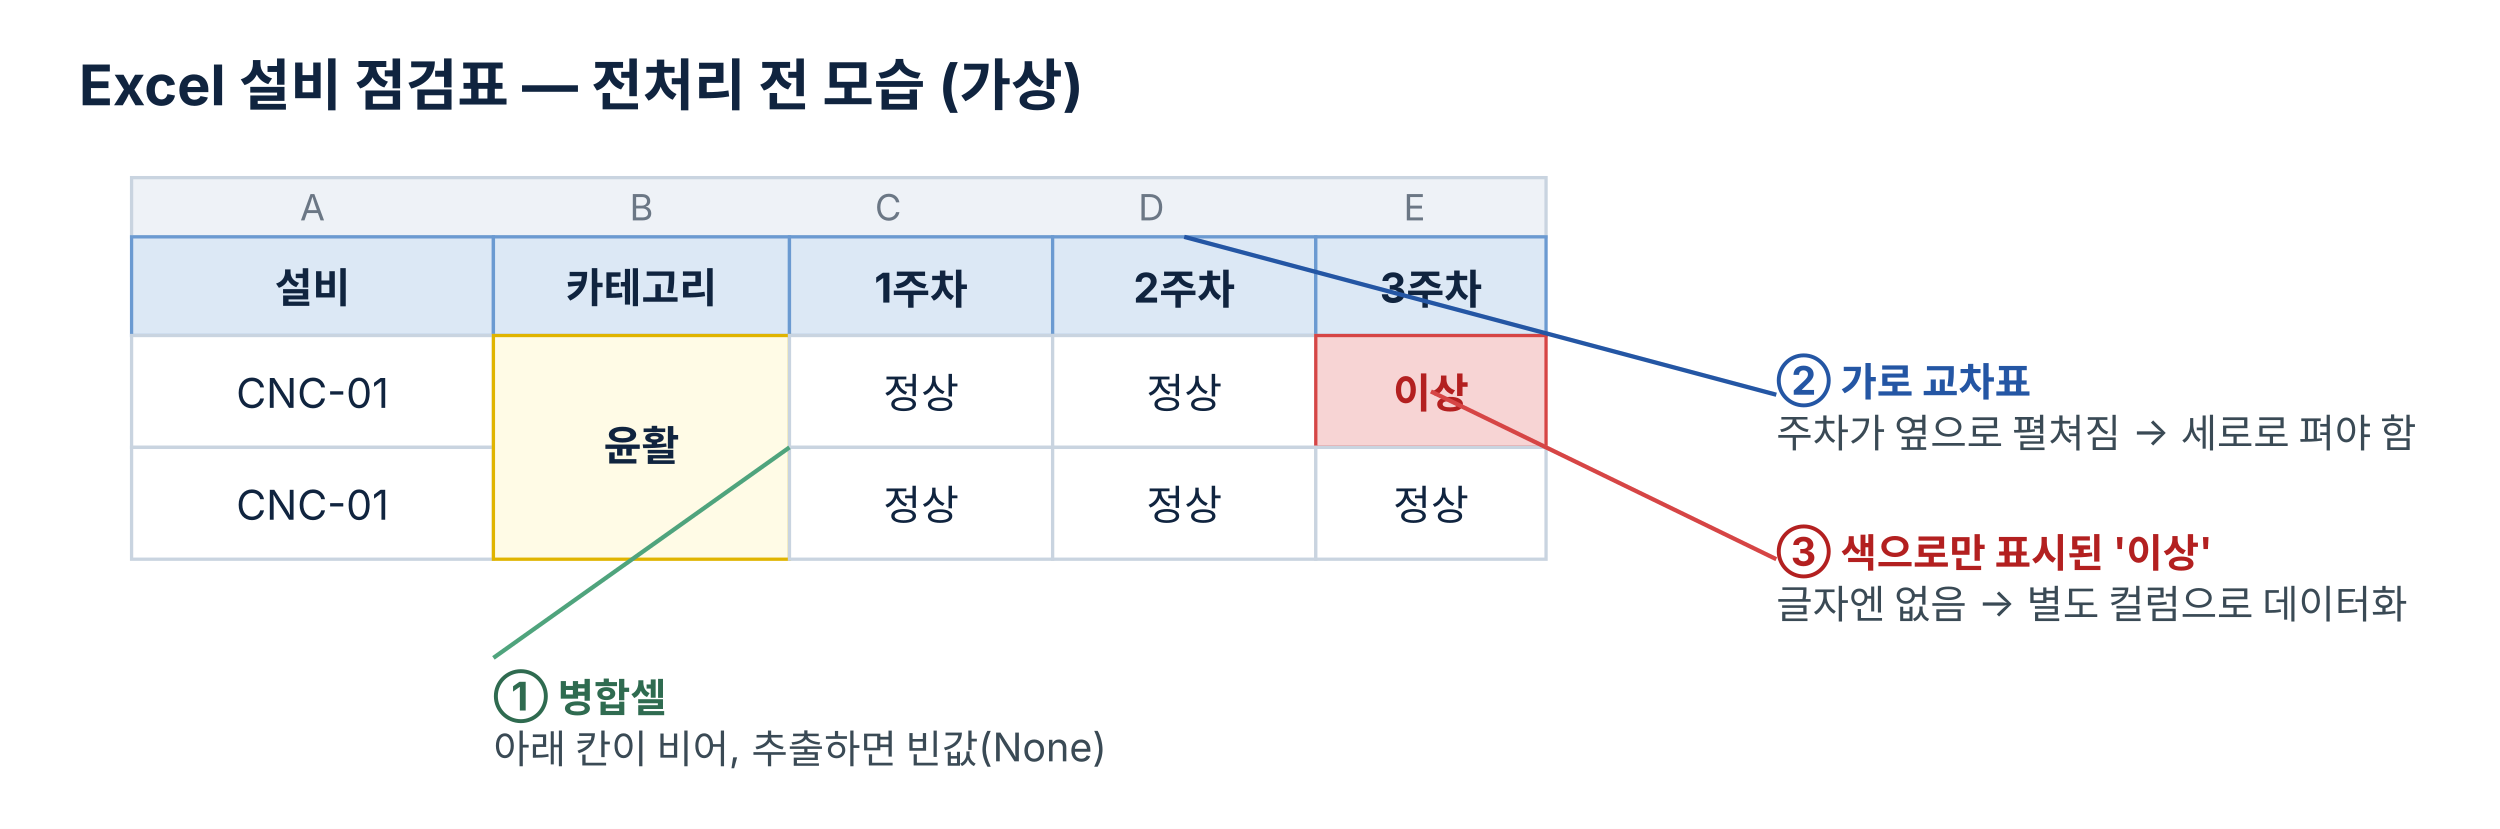
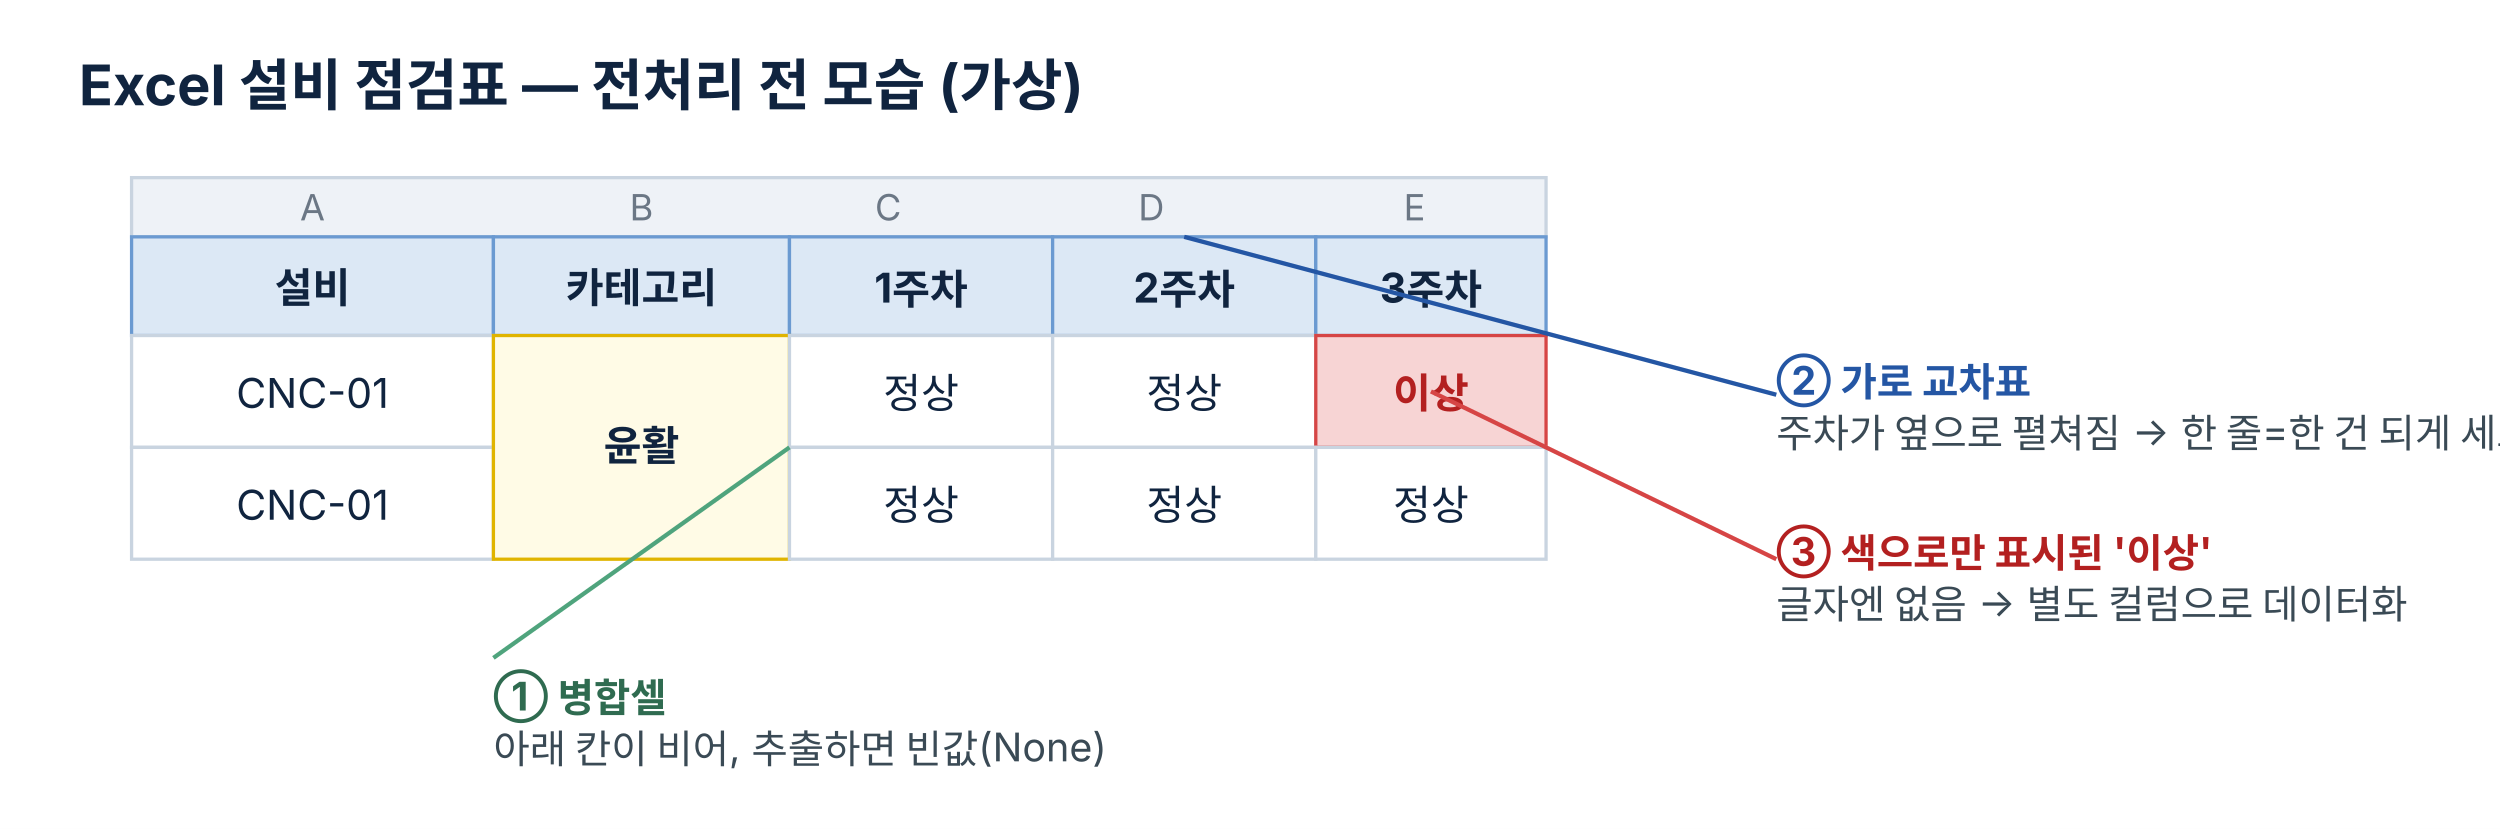
<svg xmlns="http://www.w3.org/2000/svg" viewBox="0 0 760 252" font-family="-apple-system, 'Malgun Gothic', 'Apple SD Gothic Neo', sans-serif">
  <rect width="760" height="252" fill="#ffffff" />
  <text x="24" y="32" font-size="17" font-weight="700" fill="#10243f">Excel 설비 점검표 — 전처리 전 모습 (가상)</text>
  <g font-size="11" fill="#6b7785" text-anchor="middle">
    <rect x="40" y="54" width="430" height="18" fill="#eef2f7" stroke="#c9d4e0" />
    <text x="95" y="67">A</text>
    <text x="195" y="67">B</text>
    <text x="270" y="67">C</text>
    <text x="350" y="67">D</text>
    <text x="430" y="67">E</text>
  </g>
  <g font-size="12.5" fill="#10243f" text-anchor="middle">
    <rect x="40" y="72" width="110" height="30" fill="#DCE8F5" stroke="#6B9AD1" />
    <rect x="150" y="72" width="90" height="30" fill="#DCE8F5" stroke="#6B9AD1" />
    <rect x="240" y="72" width="80" height="30" fill="#DCE8F5" stroke="#6B9AD1" />
    <rect x="320" y="72" width="80" height="30" fill="#DCE8F5" stroke="#6B9AD1" />
    <rect x="400" y="72" width="70" height="30" fill="#DCE8F5" stroke="#6B9AD1" />
    <text x="95" y="92" font-weight="700">설비</text>
    <text x="195" y="92" font-weight="700">카테고리</text>
    <text x="280" y="92" font-weight="700">1주차</text>
    <text x="360" y="92" font-weight="700">2주차</text>
    <text x="435" y="92" font-weight="700">3주차</text>
  </g>
  <g font-size="12.5" fill="#10243f" text-anchor="middle">
    <rect x="40" y="102" width="110" height="34" fill="#fff" stroke="#c9d4e0" />
    <rect x="40" y="136" width="110" height="34" fill="#fff" stroke="#c9d4e0" />
    <text x="95" y="124">CNC-01</text>
    <text x="95" y="158">CNC-01</text>
    <rect x="150" y="102" width="90" height="68" fill="#fffbe6" stroke="#e0b400" />
    <text x="195" y="140" font-weight="700">윤활</text>
    <rect x="240" y="102" width="80" height="34" fill="#fff" stroke="#c9d4e0" />
    <text x="280" y="124">정상</text>
    <rect x="320" y="102" width="80" height="34" fill="#fff" stroke="#c9d4e0" />
    <text x="360" y="124">정상</text>
    <rect x="400" y="102" width="70" height="34" fill="#f7d4d4" stroke="#d64545" />
    <text x="435" y="124" fill="#b32020" font-weight="700">이상</text>
    <rect x="240" y="136" width="80" height="34" fill="#fff" stroke="#c9d4e0" />
    <text x="280" y="158">정상</text>
    <rect x="320" y="136" width="80" height="34" fill="#fff" stroke="#c9d4e0" />
    <text x="360" y="158">정상</text>
    <rect x="400" y="136" width="70" height="34" fill="#fff" stroke="#c9d4e0" />
    <text x="435" y="158">정상</text>
  </g>
  <g font-size="12" fill="#2f6b50">
    <line x1="240" y1="136" x2="150" y2="200" stroke="#4FA47D" stroke-width="1.3" />
    <text x="150" y="216" fill="#2f6b50" font-weight="700">① 병합셀</text>
    <text x="150" y="232" fill="#3a4a55">아래 칸이 비어, 추출하면 빈값(None)</text>
  </g>
  <g font-size="12">
    <line x1="360" y1="72" x2="540" y2="120" stroke="#2456A4" stroke-width="1.3" />
    <text x="540" y="120" fill="#2456A4" font-weight="700">② 가로 교차표</text>
-     <text x="540" y="136" fill="#3a4a55">주차가 옆으로 펼쳐짐 → 세로로 펴야 함</text>
+     <text x="540" y="136" fill="#3a4a55">주차가 옆으로 펼쳐짐 → 한 줄=한 건 되게 세로로 편다</text>
  </g>
  <g font-size="12">
    <line x1="435" y1="119" x2="540" y2="170" stroke="#d64545" stroke-width="1.3" />
    <text x="540" y="172" fill="#b32020" font-weight="700">③ 색으로만 표시된 '이상'</text>
    <text x="540" y="188" fill="#3a4a55">글자엔 없음 → 별도 컬럼으로 데이터화</text>
  </g>
</svg>
